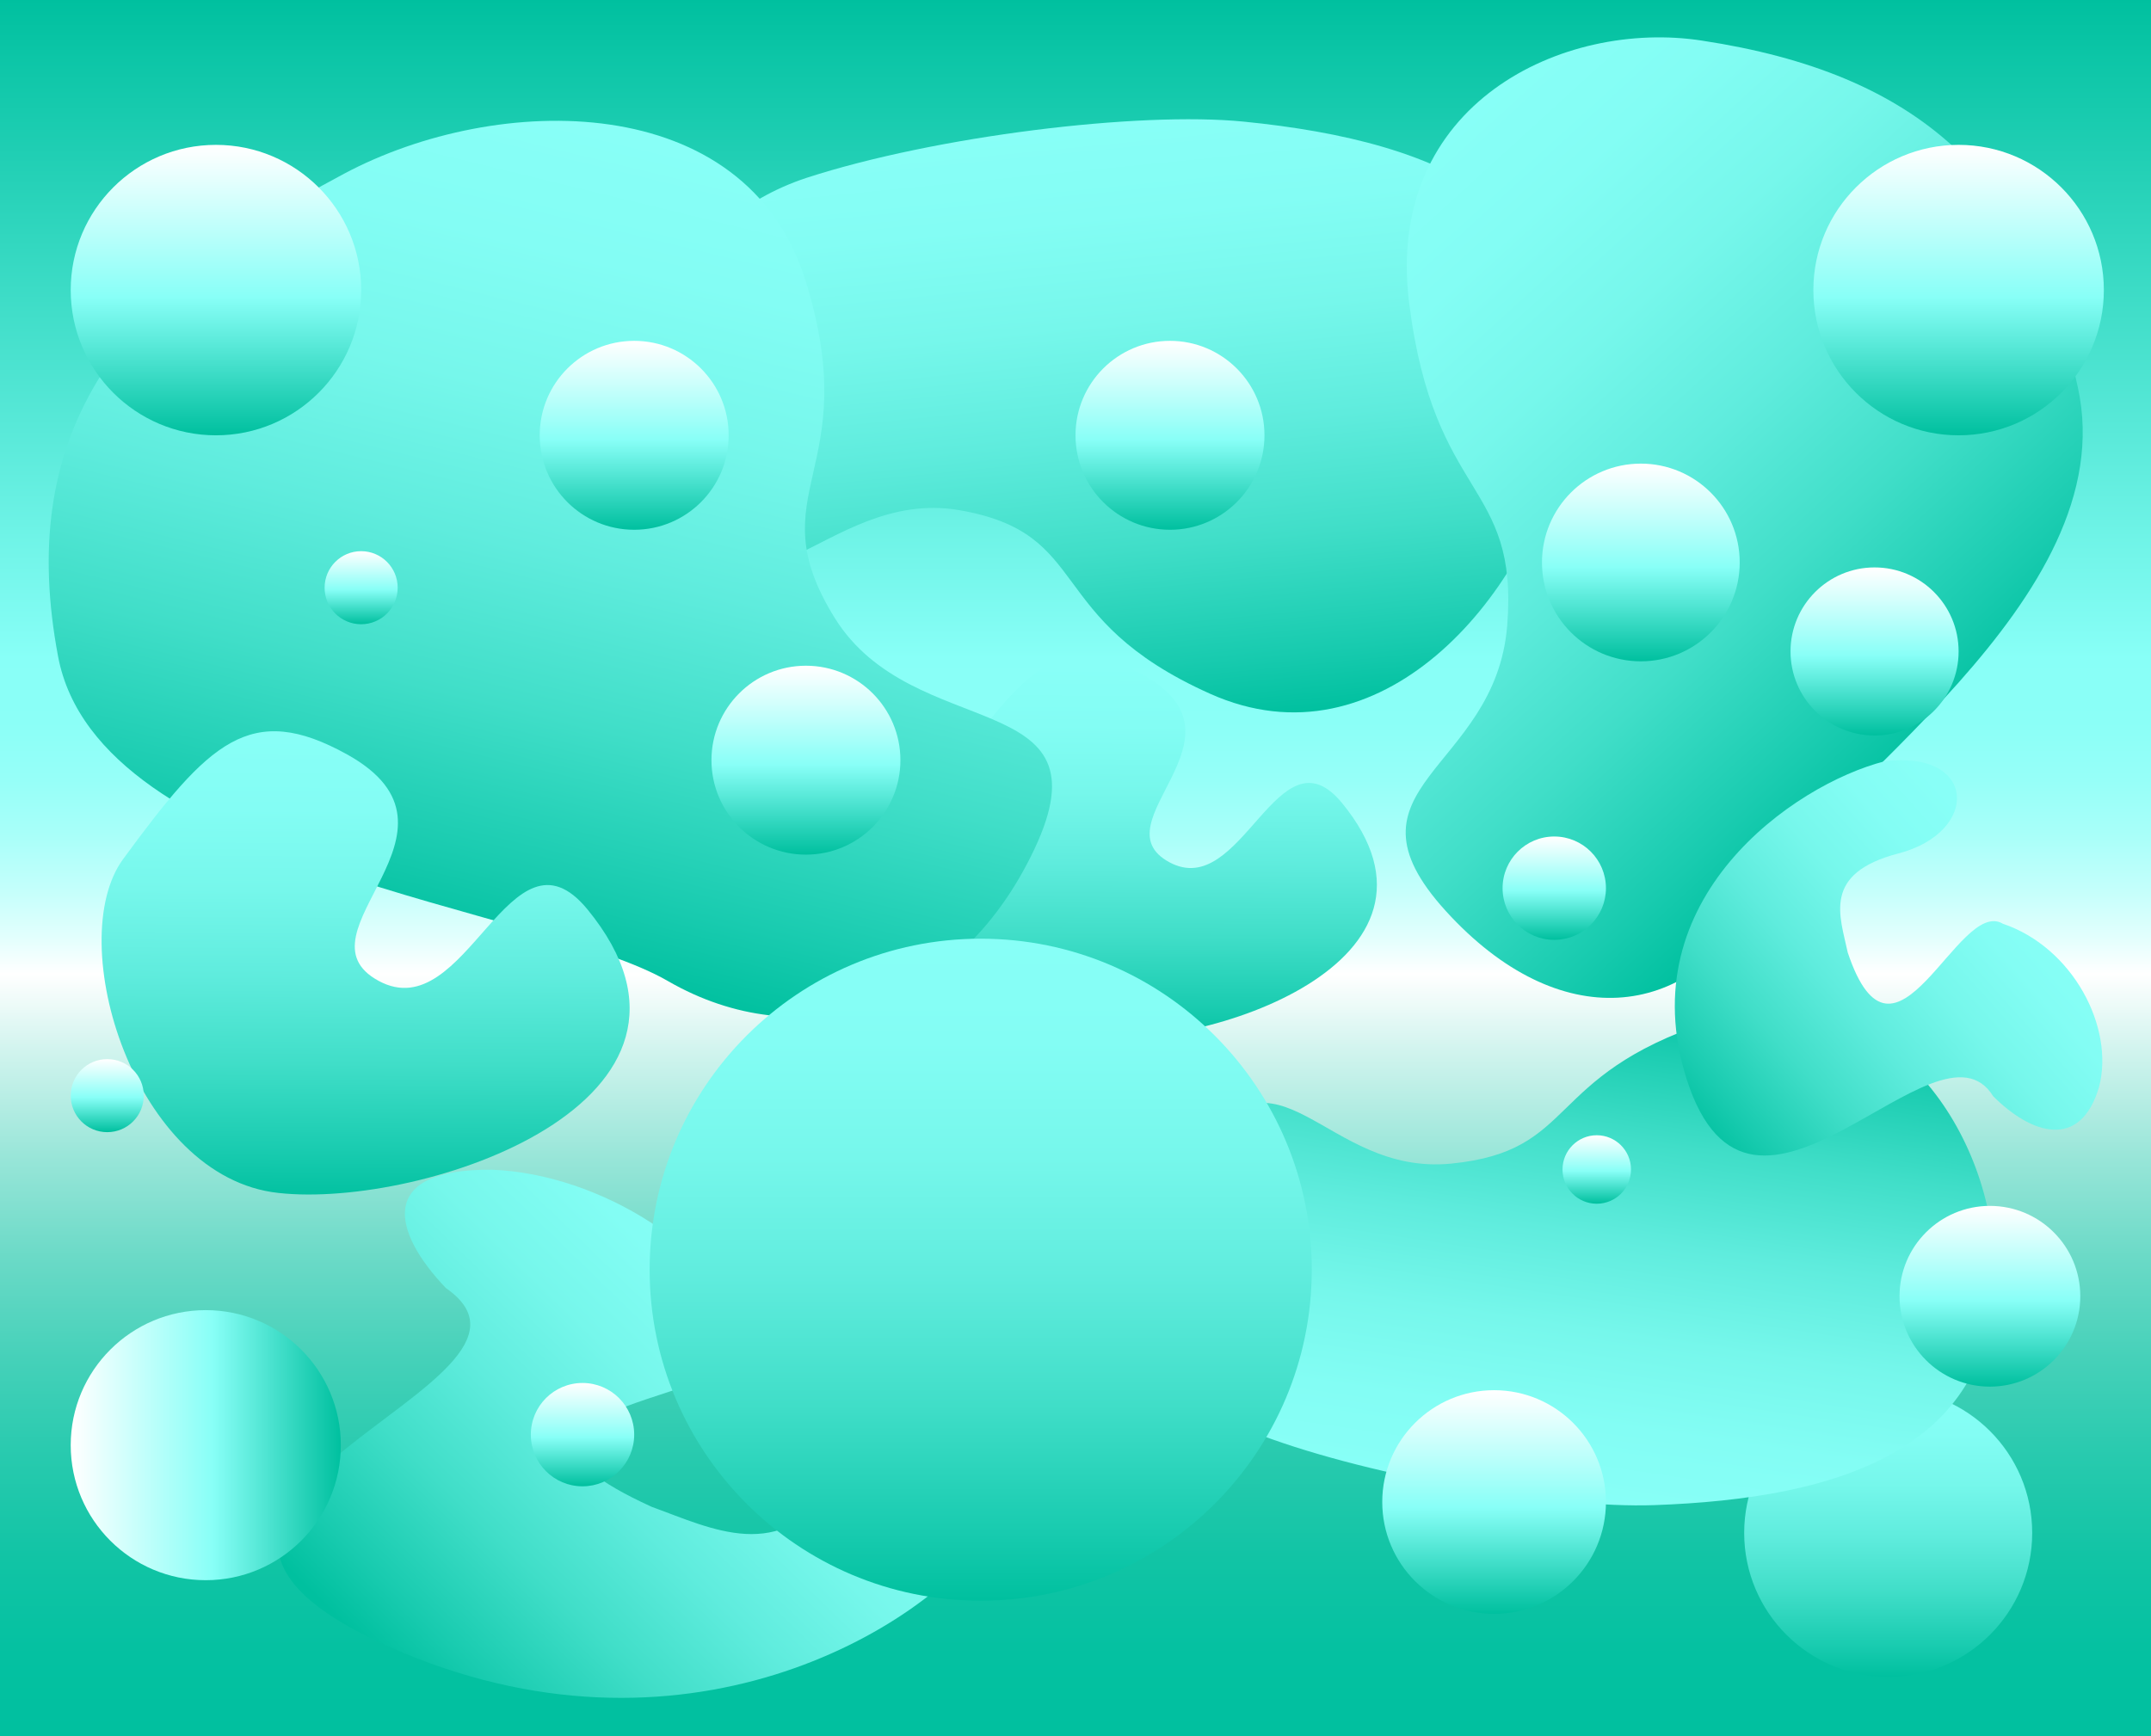
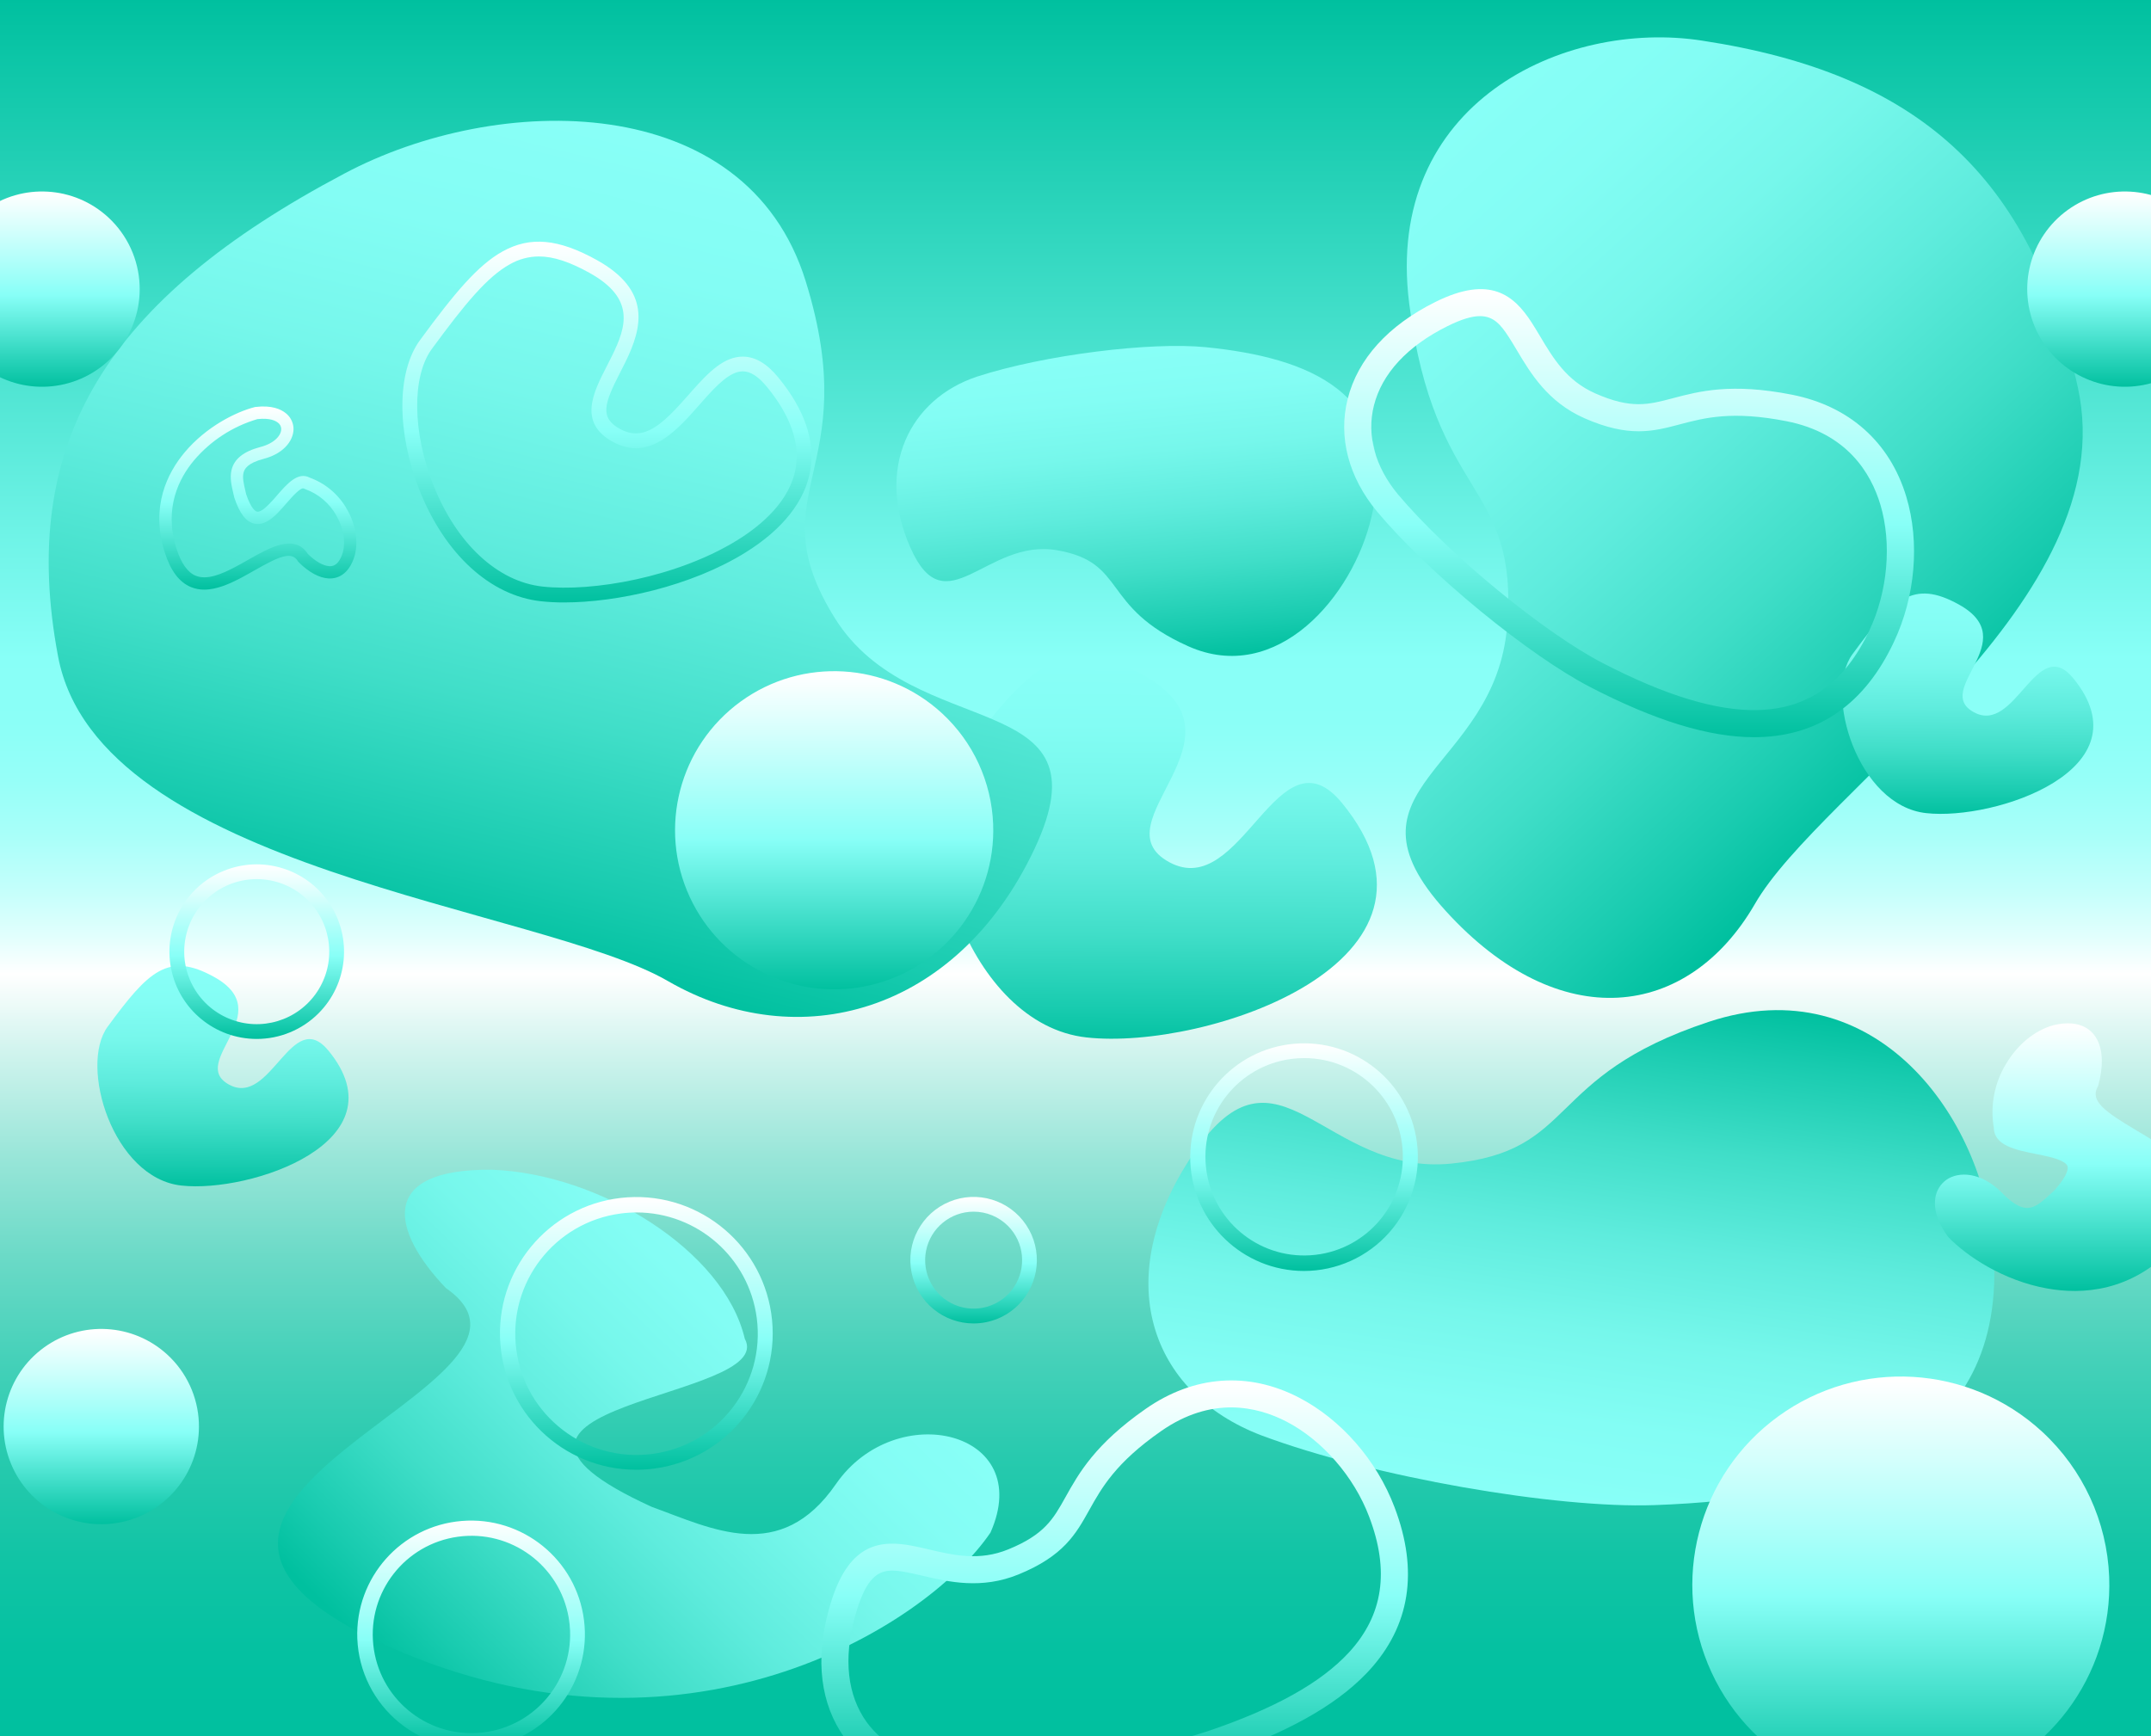
<svg xmlns="http://www.w3.org/2000/svg" xmlns:xlink="http://www.w3.org/1999/xlink" id="Warstwa_1" data-name="Warstwa 1" viewBox="0 0 872 703.57">
  <defs>
    <style>
      .cls-1 {
-         fill: url(#Gradient_bez_nazwy_34);
+         fill: url(#Gradient_bez_nazwy);
      }

      .cls-2 {
-         fill: url(#Gradient_bez_nazwy_38);
+         fill: url(#Gradient_bez_nazwy_2);
      }

      .cls-3 {
-         fill: url(#Gradient_bez_nazwy_38-2);
+         fill: url(#Gradient_bez_nazwy_3);
      }

      .cls-4 {
-         fill: url(#Gradient_bez_nazwy_38-3);
+         fill: url(#Gradient_bez_nazwy_5);
      }

      .cls-5 {
-         fill: url(#Gradient_bez_nazwy_38-4);
+         fill: url(#Gradient_bez_nazwy_6);
      }

      .cls-6 {
-         fill: url(#Gradient_bez_nazwy_38-5);
+         fill: url(#Gradient_bez_nazwy_7);
      }

      .cls-7 {
-         fill: url(#Gradient_bez_nazwy_38-6);
+         fill: url(#Gradient_bez_nazwy_8);
      }

      .cls-8 {
-         fill: url(#Gradient_bez_nazwy_38-7);
+         fill: url(#Gradient_bez_nazwy_10);
      }

      .cls-9 {
-         fill: url(#Gradient_bez_nazwy_38-8);
+         fill: url(#Gradient_bez_nazwy_10-2);
      }

      .cls-10 {
-         fill: url(#Gradient_bez_nazwy_38-9);
+         fill: url(#Gradient_bez_nazwy_36);
      }

      .cls-11 {
-         fill: url(#Gradient_bez_nazwy_38-10);
+         fill: url(#Gradient_bez_nazwy_36-2);
      }

      .cls-12 {
-         fill: url(#Gradient_bez_nazwy_25);
+         fill: url(#Gradient_bez_nazwy_36-3);
      }

      .cls-13 {
-         fill: url(#Gradient_bez_nazwy_25-2);
+         fill: url(#Gradient_bez_nazwy_36-4);
      }

      .cls-14 {
-         fill: url(#Gradient_bez_nazwy_25-3);
+         fill: url(#Gradient_bez_nazwy_36-5);
      }

      .cls-15 {
-         fill: url(#Gradient_bez_nazwy_25-4);
+         fill: url(#Gradient_bez_nazwy_36-6);
      }

      .cls-16 {
-         fill: url(#Gradient_bez_nazwy_25-5);
+         fill: url(#Gradient_bez_nazwy_36-7);
      }

      .cls-17 {
-         fill: url(#Gradient_bez_nazwy_25-6);
+         fill: url(#Gradient_bez_nazwy_36-8);
      }

      .cls-18 {
-         fill: url(#Gradient_bez_nazwy_25-7);
+         fill: url(#Gradient_bez_nazwy_36-9);
      }

      .cls-19 {
-         fill: url(#Gradient_bez_nazwy_25-8);
+         fill: url(#Gradient_bez_nazwy_36-10);
      }

      .cls-20 {
-         fill: url(#Gradient_bez_nazwy_25-9);
+         fill: url(#Gradient_bez_nazwy_36-11);
      }

      .cls-21 {
-         fill: url(#Gradient_bez_nazwy_25-10);
+         fill: url(#Gradient_bez_nazwy_36-12);
      }

      .cls-22 {
-         fill: url(#Gradient_bez_nazwy_25-11);
+         fill: url(#Gradient_bez_nazwy_36-13);
      }

      .cls-23 {
-         fill: url(#Gradient_bez_nazwy_25-12);
+         fill: url(#Gradient_bez_nazwy_36-14);
      }

      .cls-24 {
-         fill: url(#Gradient_bez_nazwy_25-13);
-       }
- 
-       .cls-25 {
-         fill: url(#Gradient_bez_nazwy_25-14);
-       }
- 
-       .cls-26 {
-         fill: url(#Gradient_bez_nazwy_25-15);
+         fill: url(#Gradient_bez_nazwy_36-15);
      }
    </style>
-     <linearGradient id="Gradient_bez_nazwy_34" data-name="Gradient bez nazwy 34" x1="436.005" y1="452.77" x2="436.005" y2="-254.57" gradientTransform="matrix(1, 0, 0, -1, 0, 452.21)" gradientUnits="userSpaceOnUse">
+     <linearGradient id="Gradient_bez_nazwy" data-name="Gradient bez nazwy" x1="436.005" y1="-416.77" x2="436.005" y2="290.57" gradientTransform="translate(0 416.21)" gradientUnits="userSpaceOnUse">
      <stop offset="0" stop-color="#00c09f" />
      <stop offset="0.378" stop-color="#88fff7" />
      <stop offset="0.415" stop-color="#8bfff7" />
      <stop offset="0.448" stop-color="#96fff8" />
      <stop offset="0.479" stop-color="#a8fff9" />
      <stop offset="0.509" stop-color="#c2fffb" />
      <stop offset="0.538" stop-color="#e2fffd" />
      <stop offset="0.559" stop-color="#fff" />
      <stop offset="0.603" stop-color="#d1f4ee" />
      <stop offset="0.662" stop-color="#9ae6d9" />
      <stop offset="0.721" stop-color="#6bdac7" />
      <stop offset="0.78" stop-color="#45d1b9" />
      <stop offset="0.837" stop-color="#27caae" />
      <stop offset="0.894" stop-color="#11c4a5" />
      <stop offset="0.949" stop-color="#04c1a1" />
      <stop offset="1" stop-color="#00c09f" />
    </linearGradient>
-     <linearGradient id="Gradient_bez_nazwy_38" data-name="Gradient bez nazwy 38" x1="1144.762" y1="-126.954" x2="853.692" y2="16.276" gradientTransform="matrix(-0.47, -0.64, -0.63, 0.4, 889.29, 834.01)" gradientUnits="userSpaceOnUse">
+     <linearGradient id="Gradient_bez_nazwy_2" data-name="Gradient bez nazwy 2" x1="2091.554" y1="258.762" x2="1939.442" y2="183.911" gradientTransform="matrix(-0.47, -0.64, 0.63, -0.4, 1270.65, 1583.53)" gradientUnits="userSpaceOnUse">
      <stop offset="0" stop-color="#88fff7" />
      <stop offset="0.156" stop-color="#83fdf4" />
      <stop offset="0.331" stop-color="#76f7eb" />
      <stop offset="0.515" stop-color="#5fecdd" />
      <stop offset="0.705" stop-color="#40dec8" />
      <stop offset="0.898" stop-color="#18cbaf" />
      <stop offset="1" stop-color="#00c09f" />
    </linearGradient>
-     <linearGradient id="Gradient_bez_nazwy_38-2" x1="1100.182" y1="-383.607" x2="1364.342" y2="-383.607" gradientTransform="matrix(-0.94, 0.31, 0.68, 0.66, 1647.9, 454.77)" xlink:href="#Gradient_bez_nazwy_38" />
-     <linearGradient id="Gradient_bez_nazwy_38-3" x1="765.459" y1="-167.231" x2="765.459" y2="-50.631" gradientTransform="translate(0 730.38)" xlink:href="#Gradient_bez_nazwy_38" />
-     <linearGradient id="Gradient_bez_nazwy_38-4" x1="571.662" y1="508.067" x2="361.733" y2="611.371" gradientTransform="matrix(-0.73, 0.71, -0.72, -0.51, 1387.4, 457.5)" xlink:href="#Gradient_bez_nazwy_38" />
-     <linearGradient id="Gradient_bez_nazwy_38-5" x1="135.535" y1="879.042" x2="185.895" y2="732.192" gradientTransform="translate(880.21 1059.9) rotate(161.384)" xlink:href="#Gradient_bez_nazwy_38" />
-     <linearGradient id="Gradient_bez_nazwy_38-6" x1="-48.613" y1="-1224.913" x2="292.177" y2="-1211.823" gradientTransform="matrix(-0.22, 0.96, 0.91, 0.26, 1367.38, 421.45)" xlink:href="#Gradient_bez_nazwy_38" />
-     <linearGradient id="Gradient_bez_nazwy_38-7" x1="-745.644" y1="343.436" x2="-404.854" y2="356.516" gradientTransform="matrix(0.5, 0.82, -0.56, 0.56, 1158.96, 461.72)" xlink:href="#Gradient_bez_nazwy_38" />
-     <linearGradient id="Gradient_bez_nazwy_38-8" x1="256.046" y1="71.074" x2="509.476" y2="71.074" gradientTransform="matrix(-0.44, 0.5, -0.44, -0.49, 960.14, 258.77)" xlink:href="#Gradient_bez_nazwy_38" />
-     <linearGradient id="Gradient_bez_nazwy_38-9" x1="448.588" y1="954.064" x2="509.518" y2="776.394" gradientTransform="translate(880.21 1059.9) rotate(161.384)" xlink:href="#Gradient_bez_nazwy_38" />
-     <linearGradient id="Gradient_bez_nazwy_38-10" x1="397.569" y1="-349.781" x2="397.569" y2="-81.741" gradientTransform="translate(0 730.38)" xlink:href="#Gradient_bez_nazwy_38" />
-     <linearGradient id="Gradient_bez_nazwy_25" data-name="Gradient bez nazwy 25" x1="605.695" y1="-166.712" x2="605.695" y2="-76.172" gradientTransform="translate(0 730.38)" gradientUnits="userSpaceOnUse">
+     <linearGradient id="Gradient_bez_nazwy_3" data-name="Gradient bez nazwy 3" x1="1576.848" y1="1287.222" x2="1841.008" y2="1287.222" gradientTransform="matrix(-0.94, 0.31, -0.68, -0.66, 2710.42, 903.39)" xlink:href="#Gradient_bez_nazwy_2" />
+     <linearGradient id="Gradient_bez_nazwy_5" data-name="Gradient bez nazwy 5" x1="958.764" y1="-749.956" x2="748.836" y2="-853.26" gradientTransform="matrix(-0.73, 0.71, 0.72, 0.51, 1844.14, 306.02)" xlink:href="#Gradient_bez_nazwy_2" />
+     <linearGradient id="Gradient_bez_nazwy_6" data-name="Gradient bez nazwy 6" x1="844.002" y1="-959.332" x2="894.332" y2="-812.568" gradientTransform="matrix(-0.948, 0.319, 0.319, 0.948, 1576.227, 909.823)" xlink:href="#Gradient_bez_nazwy_2" />
+     <linearGradient id="Gradient_bez_nazwy_7" data-name="Gradient bez nazwy 7" x1="159.611" y1="2104.973" x2="500.401" y2="2091.883" gradientTransform="matrix(-0.22, 0.96, -0.91, -0.26, 2214.04, 450.37)" xlink:href="#Gradient_bez_nazwy_2" />
+     <linearGradient id="Gradient_bez_nazwy_8" data-name="Gradient bez nazwy 8" x1="-897.345" y1="-211.212" x2="-556.555" y2="-224.292" gradientTransform="matrix(0.5, 0.82, 0.56, -0.56, 1160.76, 660.16)" xlink:href="#Gradient_bez_nazwy_2" />
+     <linearGradient id="Gradient_bez_nazwy_10" data-name="Gradient bez nazwy 10" x1="1242.821" y1="-964.196" x2="1271.792" y2="-879.719" gradientTransform="matrix(-0.948, 0.319, 0.319, 0.948, 1576.227, 909.823)" xlink:href="#Gradient_bez_nazwy_2" />
+     <linearGradient id="Gradient_bez_nazwy_10-2" data-name="Gradient bez nazwy 10" x1="524.314" y1="-881.502" x2="553.285" y2="-797.025" gradientTransform="matrix(-0.948, 0.319, 0.319, 0.948, 1576.227, 909.823)" xlink:href="#Gradient_bez_nazwy_2" />
+     <linearGradient id="Gradient_bez_nazwy_36" data-name="Gradient bez nazwy 36" x1="246.041" y1="-1495.595" x2="246.041" y2="-1349.319" gradientTransform="translate(0 1593.583)" gradientUnits="userSpaceOnUse">
      <stop offset="0.005" stop-color="#fff" />
      <stop offset="0.525" stop-color="#88fff7" />
      <stop offset="1" stop-color="#00c09f" />
    </linearGradient>
-     <linearGradient id="Gradient_bez_nazwy_25-2" x1="630.085" y1="-391.212" x2="630.085" y2="-349.362" xlink:href="#Gradient_bez_nazwy_25" />
-     <linearGradient id="Gradient_bez_nazwy_25-3" x1="236.145" y1="-169.642" x2="236.145" y2="-127.802" xlink:href="#Gradient_bez_nazwy_25" />
-     <linearGradient id="Gradient_bez_nazwy_25-4" x1="806.695" y1="-241.442" x2="806.695" y2="-168.272" xlink:href="#Gradient_bez_nazwy_25" />
-     <linearGradient id="Gradient_bez_nazwy_25-5" x1="647.315" y1="-270.082" x2="647.315" y2="-242.362" xlink:href="#Gradient_bez_nazwy_25" />
-     <linearGradient id="Gradient_bez_nazwy_25-6" x1="146.405" y1="-506.902" x2="146.405" y2="-477.312" xlink:href="#Gradient_bez_nazwy_25" />
-     <linearGradient id="Gradient_bez_nazwy_25-7" x1="43.475" y1="-300.952" x2="43.475" y2="-271.362" xlink:href="#Gradient_bez_nazwy_25" />
-     <linearGradient id="Gradient_bez_nazwy_25-8" x1="759.935" y1="-500.312" x2="759.935" y2="-432.282" xlink:href="#Gradient_bez_nazwy_25" />
-     <linearGradient id="Gradient_bez_nazwy_25-9" x1="87.545" y1="-671.642" x2="87.545" y2="-554.052" xlink:href="#Gradient_bez_nazwy_25" />
-     <linearGradient id="Gradient_bez_nazwy_25-10" x1="794.005" y1="-671.642" x2="794.005" y2="-554.052" xlink:href="#Gradient_bez_nazwy_25" />
-     <linearGradient id="Gradient_bez_nazwy_25-11" x1="257.095" y1="-592.182" x2="257.095" y2="-515.693" xlink:href="#Gradient_bez_nazwy_25" />
-     <linearGradient id="Gradient_bez_nazwy_25-12" x1="326.721" y1="-460.458" x2="326.721" y2="-383.969" xlink:href="#Gradient_bez_nazwy_25" />
-     <linearGradient id="Gradient_bez_nazwy_25-13" x1="474.305" y1="-592.182" x2="474.305" y2="-515.693" xlink:href="#Gradient_bez_nazwy_25" />
-     <linearGradient id="Gradient_bez_nazwy_25-14" x1="28.665" y1="118.042" x2="138.165" y2="118.042" gradientTransform="matrix(1, 0, 0, -1, 0, 704)" xlink:href="#Gradient_bez_nazwy_25" />
-     <linearGradient id="Gradient_bez_nazwy_25-15" x1="665.185" y1="-542.402" x2="665.185" y2="-462.352" xlink:href="#Gradient_bez_nazwy_25" />
+     <linearGradient id="Gradient_bez_nazwy_36-2" x1="660.428" y1="-1476.357" x2="660.428" y2="-1294.688" xlink:href="#Gradient_bez_nazwy_36" />
+     <linearGradient id="Gradient_bez_nazwy_36-3" x1="1369.766" y1="-640.702" x2="1250.301" y2="-525.551" gradientTransform="matrix(0.694, -0.72, 0.72, 0.694, -37.444, 1991.149)" xlink:href="#Gradient_bez_nazwy_36" />
+     <linearGradient id="Gradient_bez_nazwy_36-4" x1="104.522" y1="-1428.776" x2="104.522" y2="-1354.517" xlink:href="#Gradient_bez_nazwy_36" />
+     <linearGradient id="Gradient_bez_nazwy_36-5" x1="3056.146" y1="32.35" x2="2961.96" y2="-21.409" gradientTransform="translate(2325.466 3085.352) rotate(-119.716)" xlink:href="#Gradient_bez_nazwy_36" />
+     <linearGradient id="Gradient_bez_nazwy_36-6" x1="528.65" y1="-1170.554" x2="528.65" y2="-1078.26" xlink:href="#Gradient_bez_nazwy_36" />
+     <linearGradient id="Gradient_bez_nazwy_36-7" x1="259.337" y1="-375.276" x2="338.335" y2="-378.361" gradientTransform="matrix(0.039, 0.999, 0.999, -0.039, 405.938, 265.458)" xlink:href="#Gradient_bez_nazwy_36" />
+     <linearGradient id="Gradient_bez_nazwy_36-8" x1="-169.491" y1="462.44" x2="-90.492" y2="459.355" gradientTransform="matrix(0.039, 0.999, 0.999, -0.039, 405.938, 265.458)" xlink:href="#Gradient_bez_nazwy_36" />
+     <linearGradient id="Gradient_bez_nazwy_36-9" x1="-202.435" y1="-381.291" x2="-123.436" y2="-384.375" gradientTransform="matrix(0.039, 0.999, 0.999, -0.039, 405.938, 265.458)" xlink:href="#Gradient_bez_nazwy_36" />
+     <linearGradient id="Gradient_bez_nazwy_36-10" x1="4.699" y1="-68.009" x2="133.416" y2="-73.035" gradientTransform="matrix(0.039, 0.999, 0.999, -0.039, 405.938, 265.458)" xlink:href="#Gradient_bez_nazwy_36" />
+     <linearGradient id="Gradient_bez_nazwy_36-11" x1="307.552" y1="352.913" x2="476.233" y2="346.327" gradientTransform="matrix(0.039, 0.999, 0.999, -0.039, 405.938, 265.458)" xlink:href="#Gradient_bez_nazwy_36" />
+     <linearGradient id="Gradient_bez_nazwy_36-12" x1="342.745" y1="1569.892" x2="434.987" y2="1573.494" gradientTransform="translate(1745.919 212.663) rotate(87.764)" xlink:href="#Gradient_bez_nazwy_36" />
+     <linearGradient id="Gradient_bez_nazwy_36-13" x1="257.964" y1="-1108.232" x2="257.964" y2="-997.938" xlink:href="#Gradient_bez_nazwy_36" />
+     <linearGradient id="Gradient_bez_nazwy_36-14" x1="394.688" y1="-1108.28" x2="394.688" y2="-1056.979" xlink:href="#Gradient_bez_nazwy_36" />
+     <linearGradient id="Gradient_bez_nazwy_36-15" x1="104.078" y1="-1243.115" x2="104.078" y2="-1172.336" xlink:href="#Gradient_bez_nazwy_36" />
  </defs>
  <g id="bggradient">
    <rect class="cls-1" x="-0.32" y="-0.56" width="872.65" height="707.34" />
  </g>
  <g id="big-blobs">
-     <path class="cls-2" d="M504.229,49.319c-42.58-4.24-125.12,5.84-177.33,22.81-52.43,17.36-79.05,71.16-51.69,132.85s58.76-7.54,113.57,1.85,33.49,43.92,101.81,74.47c68.75,30.79,128.06-38.62,142.27-100.53C655.179,84.619,583.839,57.259,504.229,49.319Z" />
-     <path class="cls-3" d="M401.539,621.4c18.37-41.34-38.42-54.75-62.66-19.66-22.6,32.71-50.17,18.09-74.69,9.22-92.54-42.31,51.39-43.21,37.75-68.16-8.43-35.91-59.14-67-102.55-68.52-46.61-.47-40.6,25-18.6,48,56.92,39.45-157.68,85.74-22.72,145.54C276.279,720.2,374.7,660.8,401.539,621.4Z" />
-     <circle class="cls-4" cx="765.459" cy="621.529" r="58.38" />
-     <path class="cls-5" d="M808.139,506.189c-3.76-52.79-47.771-114.29-115.391-91.88-67.19,22.23-52.8,52.38-104.45,57.49s-70.09-54.76-104.38-4.24-17.94,97.17,27.521,114.46c45.32,16.94,119.51,29.65,159.14,28.25C744.729,607.639,814.219,588.259,808.139,506.189Z" />
-     <path class="cls-6" d="M544.058,325.6c-26-31.58-40.54,39.94-70,24s35.331-50.35-10.549-75.88c-32.46-18-46.36-4.09-75,35-20.33,27.68,3.79,106.68,52,111.92C488.929,426.009,596.649,389.8,544.058,325.6Z" />
-     <path class="cls-7" d="M139.559,70.4c61.92-33,162.86-34.56,187.07,43.62,24.1,77.65-20.17,85.11,11.77,136.53s112.46,27.22,80.87,93.89-95.78,83.68-148.3,53.45c-52-30.34-231.1-44.85-247.43-131.76S43.169,121.4,139.559,70.4Z" />
-     <path class="cls-8" d="M690.049,16.479c-56-8.73-129,25.41-118.78,106.46,10.12,80.53,44.5,71.82,39.729,130.79s-71.049,64.93-24.859,115.67,98.219,43.82,125.219-2.76c26.61-46.5,149.92-123.15,131-209.52S777.169,29.759,690.049,16.479Z" />
-     <path class="cls-9" d="M764.089,308.649c37.37-4.56,38.68,28.74,5.469,37.4-31,8.08-23.619,25.35-20.5,40.14,19.06,57,44.61-22.61,62.9-11.65,28.27,9.55,45.3,41.89,39,66.15-7.64,25.9-27.651,19.11-42.93,3.79-22.84-36.92-98.13,75.73-124.35-7.2C660.739,364.639,726.849,318.169,764.089,308.649Z" />
-     <path class="cls-10" d="M238.149,368.709c-31.44-38.21-49,48.32-84.64,29s42.74-60.92-12.76-91.8c-39.28-21.8-56.09-4.95-90.81,42.38-24.59,33.48,4.58,129.11,62.91,135.4C171.459,490.2,301.809,446.4,238.149,368.709Z" />
-     <circle class="cls-11" cx="397.569" cy="514.809" r="134.21" />
+     <path class="cls-2" d="M488.787,140.772c-22.252-2.216-65.387,3.051-92.672,11.92-27.4,9.072-41.311,37.188-27.013,69.427s30.708-3.941,59.351.966,17.5,22.953,53.206,38.918c35.928,16.091,66.923-20.183,74.349-52.536C567.673,159.219,530.391,144.921,488.787,140.772Z" />
+     <path class="cls-3" d="M401.534,621.4c18.37-41.34-38.42-54.75-62.66-19.66-22.6,32.71-50.17,18.09-74.69,9.22-92.54-42.31,51.39-43.21,37.75-68.16-8.43-35.91-59.14-67-102.55-68.52-46.61-.47-40.6,25-18.6,48,56.92,39.45-157.68,85.74-22.72,145.54C276.274,720.2,374.7,660.8,401.534,621.4Z" />
+     <path class="cls-4" d="M808.134,506.188c-3.76-52.79-47.771-114.29-115.391-91.88-67.19,22.23-52.8,52.38-104.45,57.49s-70.09-54.76-104.38-4.24-17.94,97.17,27.521,114.46c45.32,16.94,119.51,29.65,159.14,28.25C744.724,607.638,814.214,588.258,808.134,506.188Z" />
+     <path class="cls-5" d="M544.053,325.6c-26-31.58-40.54,39.94-70,24s35.331-50.35-10.549-75.88c-32.46-18-46.36-4.09-75,35-20.33,27.68,3.79,106.68,52,111.92C488.924,426.008,596.644,389.8,544.053,325.6Z" />
+     <path class="cls-6" d="M139.554,70.4c61.92-33,162.86-34.56,187.07,43.62,24.1,77.65-20.17,85.11,11.77,136.53s112.46,27.22,80.87,93.89-95.78,83.68-148.3,53.45c-52-30.34-231.1-44.85-247.43-131.76S43.164,121.4,139.554,70.4Z" />
+     <path class="cls-7" d="M690.044,16.478c-56-8.73-129,25.41-118.78,106.46,10.12,80.53,44.5,71.82,39.729,130.79s-71.049,64.93-24.859,115.67,98.219,43.82,125.219-2.76c26.61-46.5,149.92-123.15,131-209.52S777.164,29.758,690.044,16.478Z" />
+     <path class="cls-8" d="M133.165,426c-14.955-18.175-23.308,22.984-40.26,13.794s20.329-28.977-6.07-43.665c-18.683-10.369-26.679-2.355-43.194,20.158-11.7,15.925,2.178,61.413,29.924,64.405C101.443,483.786,163.445,462.952,133.165,426Z" />
+     <path class="cls-9" d="M840.477,275c-14.955-18.175-23.308,22.984-40.26,13.794s20.33-28.977-6.07-43.666c-18.683-10.369-26.679-2.354-43.194,20.159-11.7,15.925,2.178,61.412,29.924,64.4C808.755,332.788,870.757,311.954,840.477,275Z" />
  </g>
-   <g id="bubles">
-     <circle class="cls-12" cx="605.695" cy="609.008" r="45.34" />
-     <circle class="cls-13" cx="630.085" cy="360.118" r="20.95" />
-     <circle class="cls-14" cx="236.145" cy="581.688" r="20.95" />
-     <circle class="cls-15" cx="806.695" cy="525.578" r="36.64" />
-     <circle class="cls-16" cx="647.315" cy="474.178" r="13.88" />
-     <circle class="cls-17" cx="146.405" cy="238.288" r="14.81" />
-     <circle class="cls-18" cx="43.475" cy="444.238" r="14.81" />
-     <circle class="cls-19" cx="759.935" cy="264.138" r="34.07" />
-     <circle class="cls-20" cx="87.545" cy="117.618" r="58.88" />
-     <circle class="cls-21" cx="794.005" cy="117.618" r="58.88" />
-     <circle class="cls-22" cx="257.095" cy="176.498" r="38.3" />
-     <circle class="cls-23" cx="326.721" cy="308.222" r="38.3" />
-     <circle class="cls-24" cx="474.305" cy="176.498" r="38.3" />
-     <circle class="cls-25" cx="83.415" cy="585.958" r="54.75" />
-     <circle class="cls-26" cx="665.185" cy="228.058" r="40.08" />
+   <g id="glow-scale-blobs">
+     <path class="cls-10" d="M228.67,244.264a85.059,85.059,0,0,1-9.359-.48c-20.48-2.228-38.856-18.977-49.157-44.821-9.419-23.612-9.372-48.143.1-61.041,13.993-19.08,23.491-30.474,33.6-36.034,11.156-6.14,22.545-5.082,38.078,3.54,22.052,12.268,18.594,27.172,11.575,41.45-.693,1.409-1.409,2.805-2.116,4.187-6.526,12.716-8.35,18.349.047,22.908,9.75,5.288,17.247-2,27.566-13.731l1.531-1.736c6.8-7.691,13.1-14.04,20.817-13.906,4.933.089,9.569,2.854,14.17,8.453h0c10.6,12.935,14.966,25.575,12.978,37.573C326.432,203.07,317.349,214.612,302.23,224,280.021,237.8,249.978,244.264,228.67,244.264ZM218.454,103.986a23.756,23.756,0,0,0-11.722,3.148c-9.129,5.024-18.167,15.942-31.654,34.328-8.171,11.123-7.91,33.855.628,55.279,9.466,23.748,26.009,39.1,44.251,41.086,20.016,2.223,54.538-3.655,79.122-18.92,9.492-5.9,21.276-15.759,23.517-29.27,1.7-10.216-2.243-21.246-11.7-32.79h0c-3.425-4.163-6.585-6.215-9.658-6.27h-.127c-5.147,0-10.553,5.621-16.1,11.888l-1.517,1.722c-9.016,10.257-20.235,23.013-34.923,15.038-14.369-7.8-8.074-20.074-2.512-30.9.691-1.347,1.4-2.712,2.069-4.091,5.8-11.8,9.465-23.235-9.112-33.575C230.947,106.184,224.379,103.986,218.454,103.986Z" />
+     <path class="cls-11" d="M711.079,298.9c-18.316,0-40.129-6.686-66.6-20.414-11.827-6.134-27.95-17.313-44.223-30.673-16.745-13.745-31.631-28.048-41.923-40.287-11.664-14.024-15.908-30.286-11.986-45.817,4.091-16.185,16.4-29.776,35.6-39.305,22.292-11.066,31.894-2.534,38.954,8.332,1.172,1.805,2.283,3.663,3.454,5.64,5.276,8.855,10.733,18.012,22.406,23.154,14.5,6.392,21.5,4.545,31.189,1.989l.347-.091c10.5-2.774,23.565-6.226,48.058-1.41,23.323,4.573,39.824,19.288,46.461,41.432,5.538,18.489,3.646,40.5-5.067,58.888-11.75,24.979-30.216,37.948-54.88,38.542Q711.974,298.895,711.079,298.9ZM599.984,128.181c-3.262,0-7.446,1.21-13.164,4.049-16.236,8.059-26.552,19.183-29.835,32.166-3.044,12.036.419,24.853,9.764,36.084,9.708,11.54,24.465,25.707,40.468,38.846,15.707,12.894,31.132,23.614,42.307,29.409,25.657,13.3,46.3,19.558,63.063,19.164,20.455-.492,35.246-11.04,45.22-32.248l.007-.014c7.47-15.766,9.18-35.323,4.472-51.044-3.827-12.769-13.536-29-38.06-33.811-22.012-4.329-33.238-1.366-43.141,1.255l-.348.093c-10.49,2.767-20.394,5.38-38.41-2.556-14.882-6.558-21.828-18.211-27.41-27.581-1.12-1.884-2.177-3.653-3.234-5.279C608.446,131.721,605.559,128.181,599.984,128.181Z" />
+     <path class="cls-12" d="M553.73,678.7c-12.719,13.176-32.678,24.23-60.942,33.747-12.63,4.252-31.866,8.088-52.779,10.519-21.519,2.5-42.152,3.278-58.1,2.188-18.188-1.346-32.842-9.58-41.288-23.194-8.806-14.184-10.035-32.482-3.558-52.91,7.519-23.724,20.326-24.707,33.047-22.242,2.112.41,4.224.905,6.46,1.428,10.035,2.353,20.414,4.791,32.221-.043,14.668-6,18.2-12.314,23.086-21.054l.174-.314c5.3-9.479,11.886-21.279,32.361-35.558,19.486-13.605,41.533-15.261,62.075-4.658,17.151,8.855,31.675,25.5,38.855,44.54,9.813,25.8,6.32,48.1-10.378,66.255Q554.354,678.054,553.73,678.7ZM353.746,640.078c-2.266,2.347-4.3,6.2-6.229,12.283-5.474,17.281-4.635,32.43,2.426,43.805,6.547,10.552,18.176,16.955,32.744,18.033,15.045,1.03,35.488.25,56.053-2.14,20.187-2.349,38.619-6,50.544-10.017,27.386-9.226,46.224-19.732,57.584-32.068,13.85-15.06,16.536-33.028,8.2-54.933v-.015c-6.156-16.326-19.042-31.131-33.626-38.665-11.849-6.116-30.27-10.4-50.76,3.906-18.4,12.831-24.065,22.968-29.058,31.91l-.176.314c-5.294,9.47-10.291,18.412-28.512,25.863-15.055,6.154-28.266,3.057-38.882.568-2.129-.5-4.14-.97-6.044-1.338-5.838-1.141-10.386-1.519-14.258,2.493Z" />
+     <path class="cls-13" d="M82.8,239.065a13.942,13.942,0,0,1-5.36-1.018c-4.789-1.965-8.288-6.618-10.692-14.222-5.826-18.426,1.177-32.13,8.076-40.372,8.731-10.437,20.765-16.424,28.416-18.382l.314-.058c6.577-.805,10.3.907,12.258,2.483a8.313,8.313,0,0,1,3.148,5.688c.439,4.566-3.164,10.543-12.107,12.873-6.521,1.7-7.775,4.081-8.152,5.728-.451,1.967.128,4.45.688,6.85.134.57.266,1.137.385,1.7,2.014,5.966,3.758,6.962,4.418,7.117,1.069.243,2.778-.848,5.094-3.238,1.015-1.047,2.063-2.254,3.077-3.421,3.96-4.552,8.436-9.7,13.212-7.116a28.386,28.386,0,0,1,15.167,12.959c3.44,6.046,4.564,12.8,3.083,18.533-2.5,8.478-7.695,9.5-10.577,9.366-3.782-.18-8.1-2.523-12.161-6.593l-.2-.2-.152-.246c-2.564-4.145-7.573-1.913-17.608,3.792-1.765,1-3.593,2.041-5.423,3.009C93.038,236.75,87.824,239.065,82.8,239.065Zm21.52-69.119a53.586,53.586,0,0,0-25.668,16.707c-6.1,7.292-12.291,19.4-7.146,35.668,1.9,6.023,4.538,9.761,7.828,11.112,4.62,1.9,10.7-.733,16.042-3.559,1.765-.932,3.559-1.95,5.289-2.93,8.791-4.989,18.734-10.648,24.147-2.336,3.073,3.029,6.226,4.828,8.681,4.945.942.046,3.792.18,5.527-5.711,1.137-4.408.193-9.808-2.616-14.737a23.7,23.7,0,0,0-12.659-10.78l-.253-.086-.229-.137c-1.287-.774-4.948,3.446-7.136,5.965-1.058,1.217-2.152,2.476-3.258,3.617-2.536,2.617-5.936,5.506-9.785,4.634-3.375-.768-5.945-4.113-8.089-10.53l-.074-.275c-.121-.572-.256-1.152-.392-1.736-.657-2.814-1.4-6-.693-9.1,1.046-4.562,4.889-7.65,11.756-9.441,5.845-1.526,8.65-4.964,8.4-7.572a3.268,3.268,0,0,0-1.306-2.279c-.979-.794-3.366-2.02-8.365-1.442Z" />
+     <path class="cls-14" d="M888.563,476.742a18.46,18.46,0,0,1,2.346,6.834c.884,6.8-2.172,13.876-9.344,21.634-17.373,18.791-37.726,19.726-51.742,17.2-17.733-3.194-32.519-13.108-39.791-20.627l-.276-.323c-5.24-7.038-5.713-12.44-5.189-15.731a11.008,11.008,0,0,1,4.477-7.354c4.966-3.5,14.205-3.279,22.759,5.478,6.23,6.384,9.8,6.264,11.937,5.617,2.56-.771,5.035-3.066,7.431-5.288.569-.523,1.134-1.047,1.7-1.555,5.547-6.233,5.547-8.9,5.282-9.749-.419-1.39-2.8-2.64-7.068-3.735-1.87-.48-3.946-.9-5.953-1.3-7.837-1.57-16.7-3.336-16.85-10.529a37.6,37.6,0,0,1,4.955-25.955c4.7-7.923,11.73-13.651,19.3-15.709,11.4-2.688,15.98,2.617,17.715,6.021,2.276,4.47,2.415,10.977.4,18.316l-.105.361-.183.335c-3.086,5.671,2.768,9.968,15.917,17.768,2.314,1.372,4.709,2.793,7.019,4.264C879.177,466.485,885.262,470.964,888.563,476.742Z" />
+     <path class="cls-15" d="M528.558,515.323a46.147,46.147,0,1,1,45.853-52.12h0a46.207,46.207,0,0,1-45.848,52.12Zm.175-86.311a40.75,40.75,0,0,0-5.282.344,40.015,40.015,0,1,0,5.282-.344Z" />
+     <path class="cls-16" d="M80.621,576.852a39.588,39.588,0,1,1-12.69-27.515A39.586,39.586,0,0,1,80.621,576.852Z" />
+     <path class="cls-17" d="M900.969,115.666a39.586,39.586,0,1,1-12.69-27.515A39.587,39.587,0,0,1,900.969,115.666Z" />
+     <path class="cls-18" d="M56.6,115.666a39.586,39.586,0,1,1-12.69-27.515A39.586,39.586,0,0,1,56.6,115.666Z" />
+     <path class="cls-19" d="M402.614,334.092a64.5,64.5,0,1,1-20.677-44.832A64.5,64.5,0,0,1,402.614,334.092Z" />
+     <path class="cls-20" d="M855.043,639.319a84.526,84.526,0,1,1-27.1-58.751A84.526,84.526,0,0,1,855.043,639.319Z" />
+     <path class="cls-21" d="M144.848,664.407a46.148,46.148,0,1,1,53.9,43.761h0a46.21,46.21,0,0,1-53.894-43.756Zm86.252-3.23a41.1,41.1,0,0,0-.553-5.263,40.01,40.01,0,1,0,.553,5.263Z" />
+     <path class="cls-22" d="M257.927,595.923a55.286,55.286,0,1,1,7.254-.473A55.855,55.855,0,0,1,257.927,595.923Zm.217-104.317a49.935,49.935,0,0,0-6.467.419A49.156,49.156,0,1,0,306.784,534.4h0a49.174,49.174,0,0,0-48.638-42.8Z" />
+     <path class="cls-23" d="M394.689,536.6a25.649,25.649,0,1,1,18.138-7.513A25.651,25.651,0,0,1,394.689,536.6Zm0-45.317a19.656,19.656,0,1,0,13.911,5.756,19.658,19.658,0,0,0-13.911-5.756Z" />
+     <path class="cls-24" d="M104.073,421.247A35.39,35.39,0,1,1,129.1,410.886,35.389,35.389,0,0,1,104.073,421.247Zm0-64.792a29.4,29.4,0,1,0,20.8,8.615A29.4,29.4,0,0,0,104.073,356.455Z" />
  </g>
</svg>
